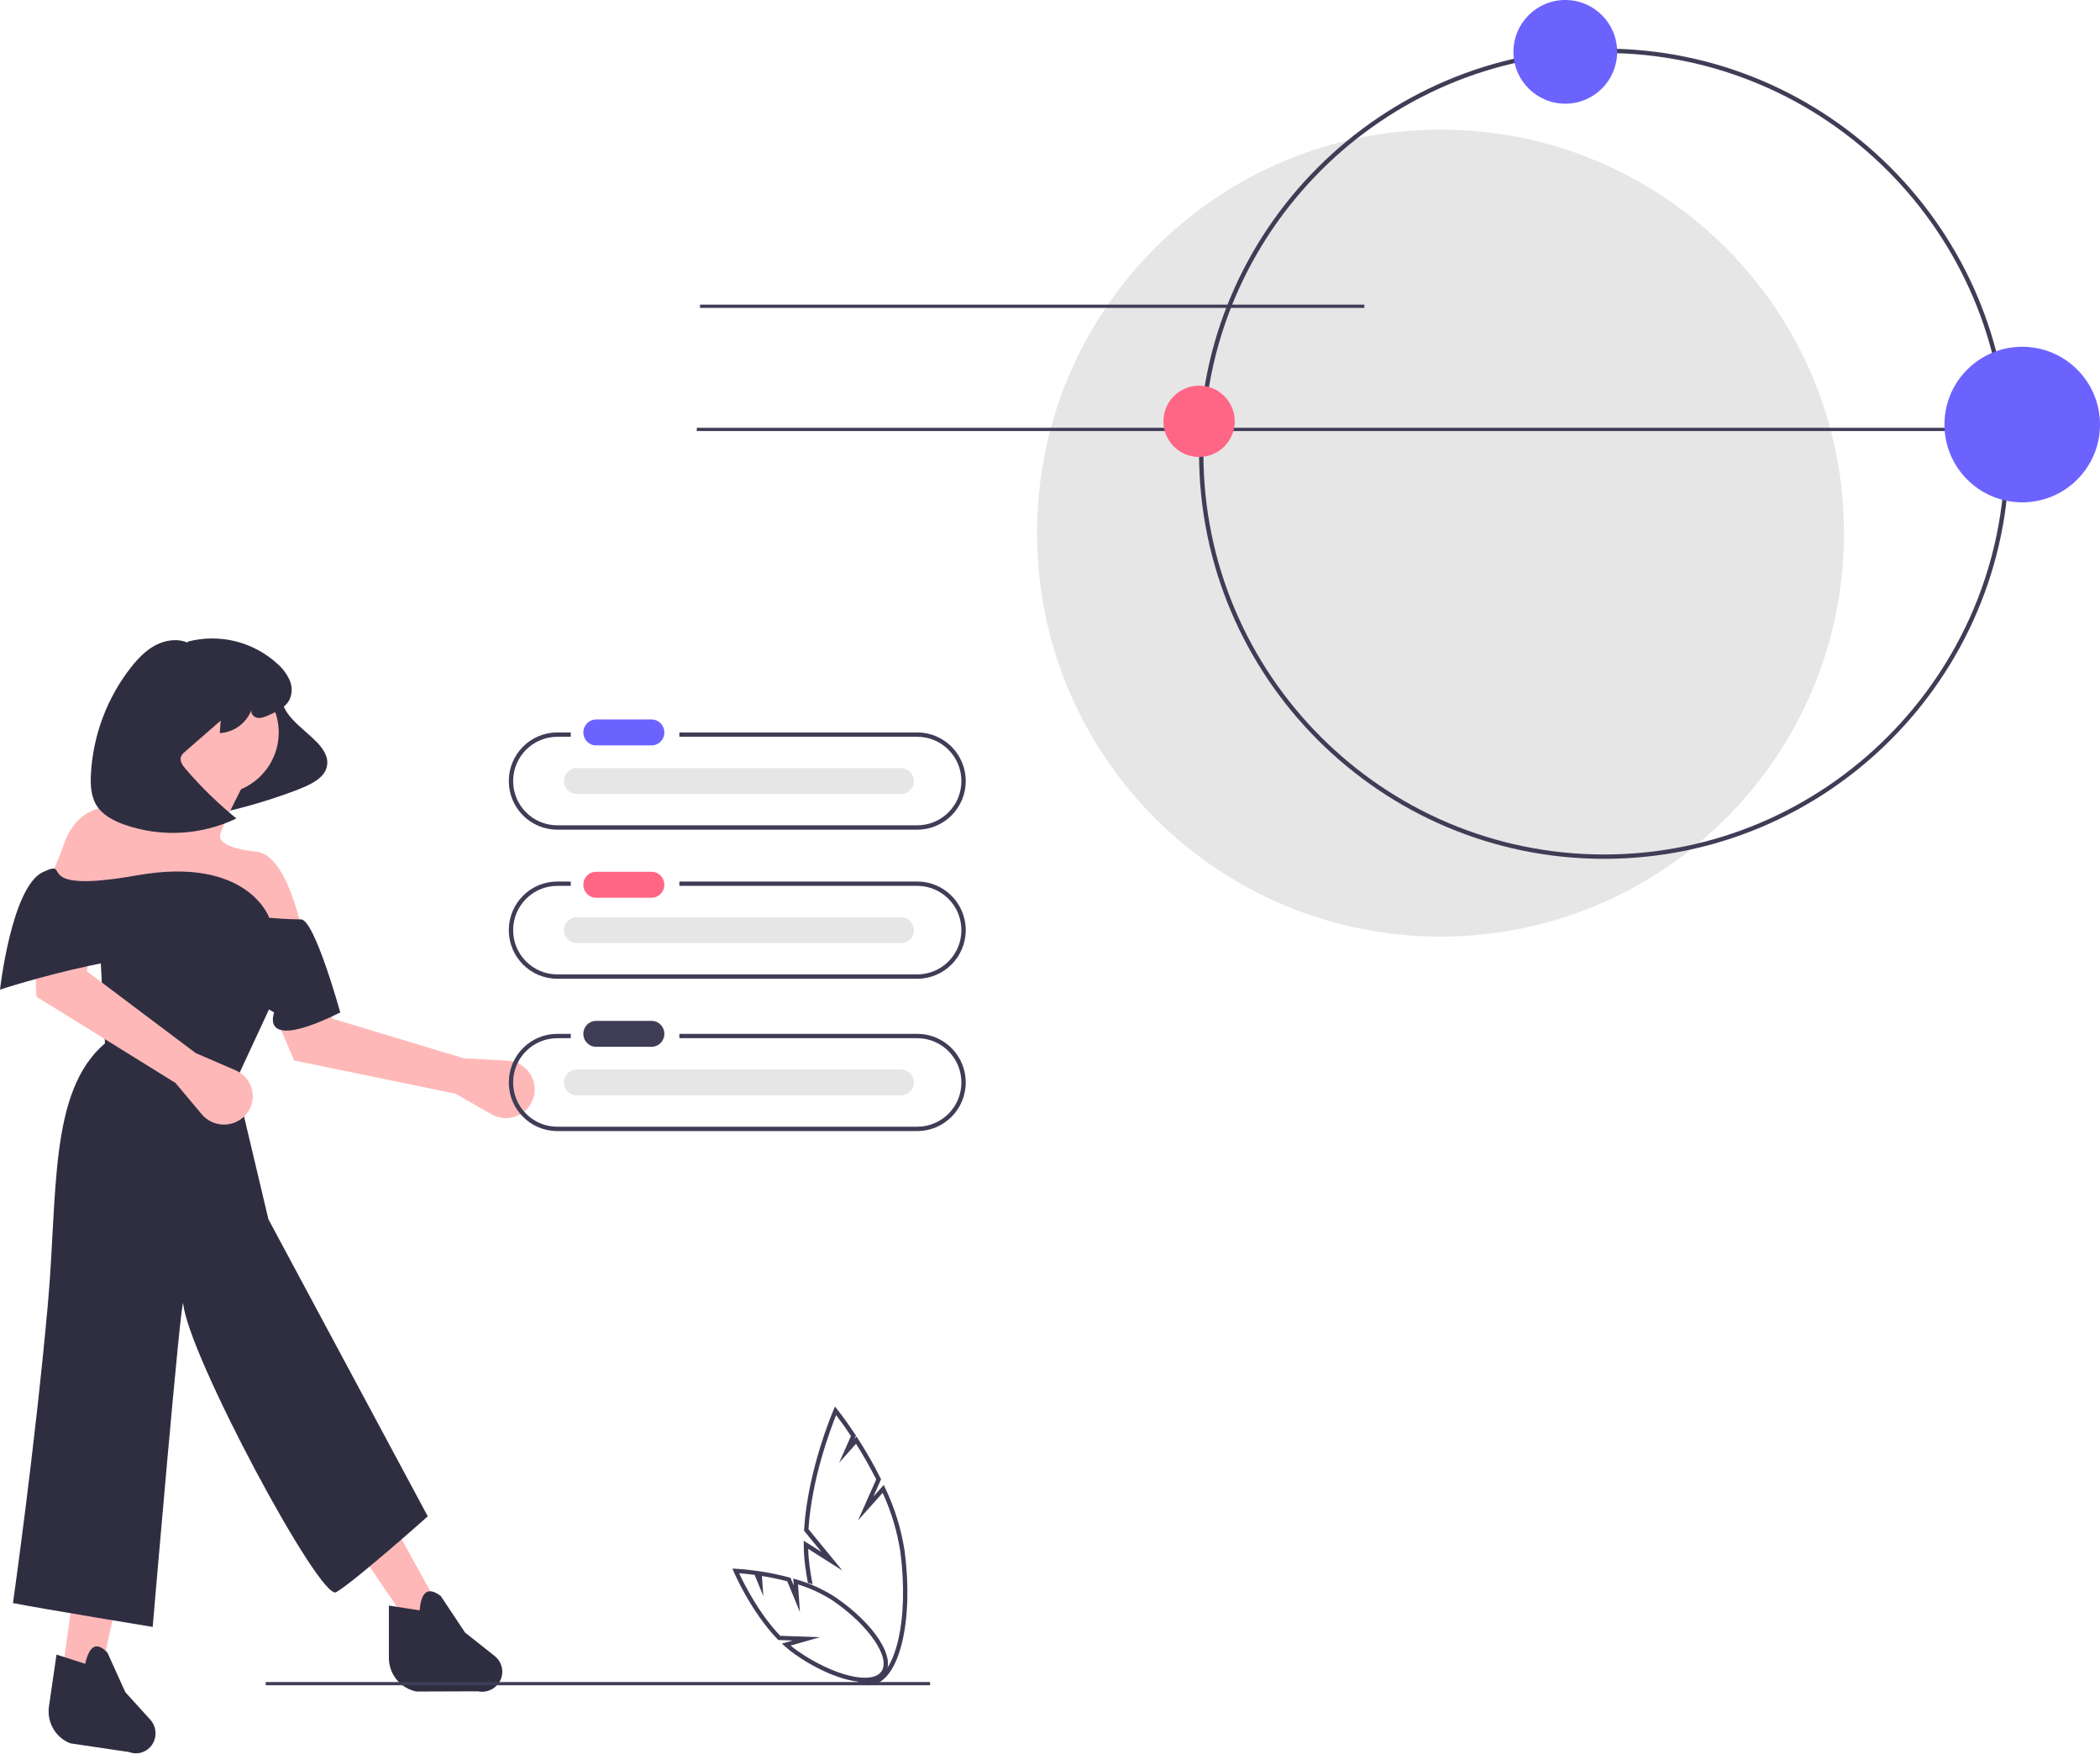
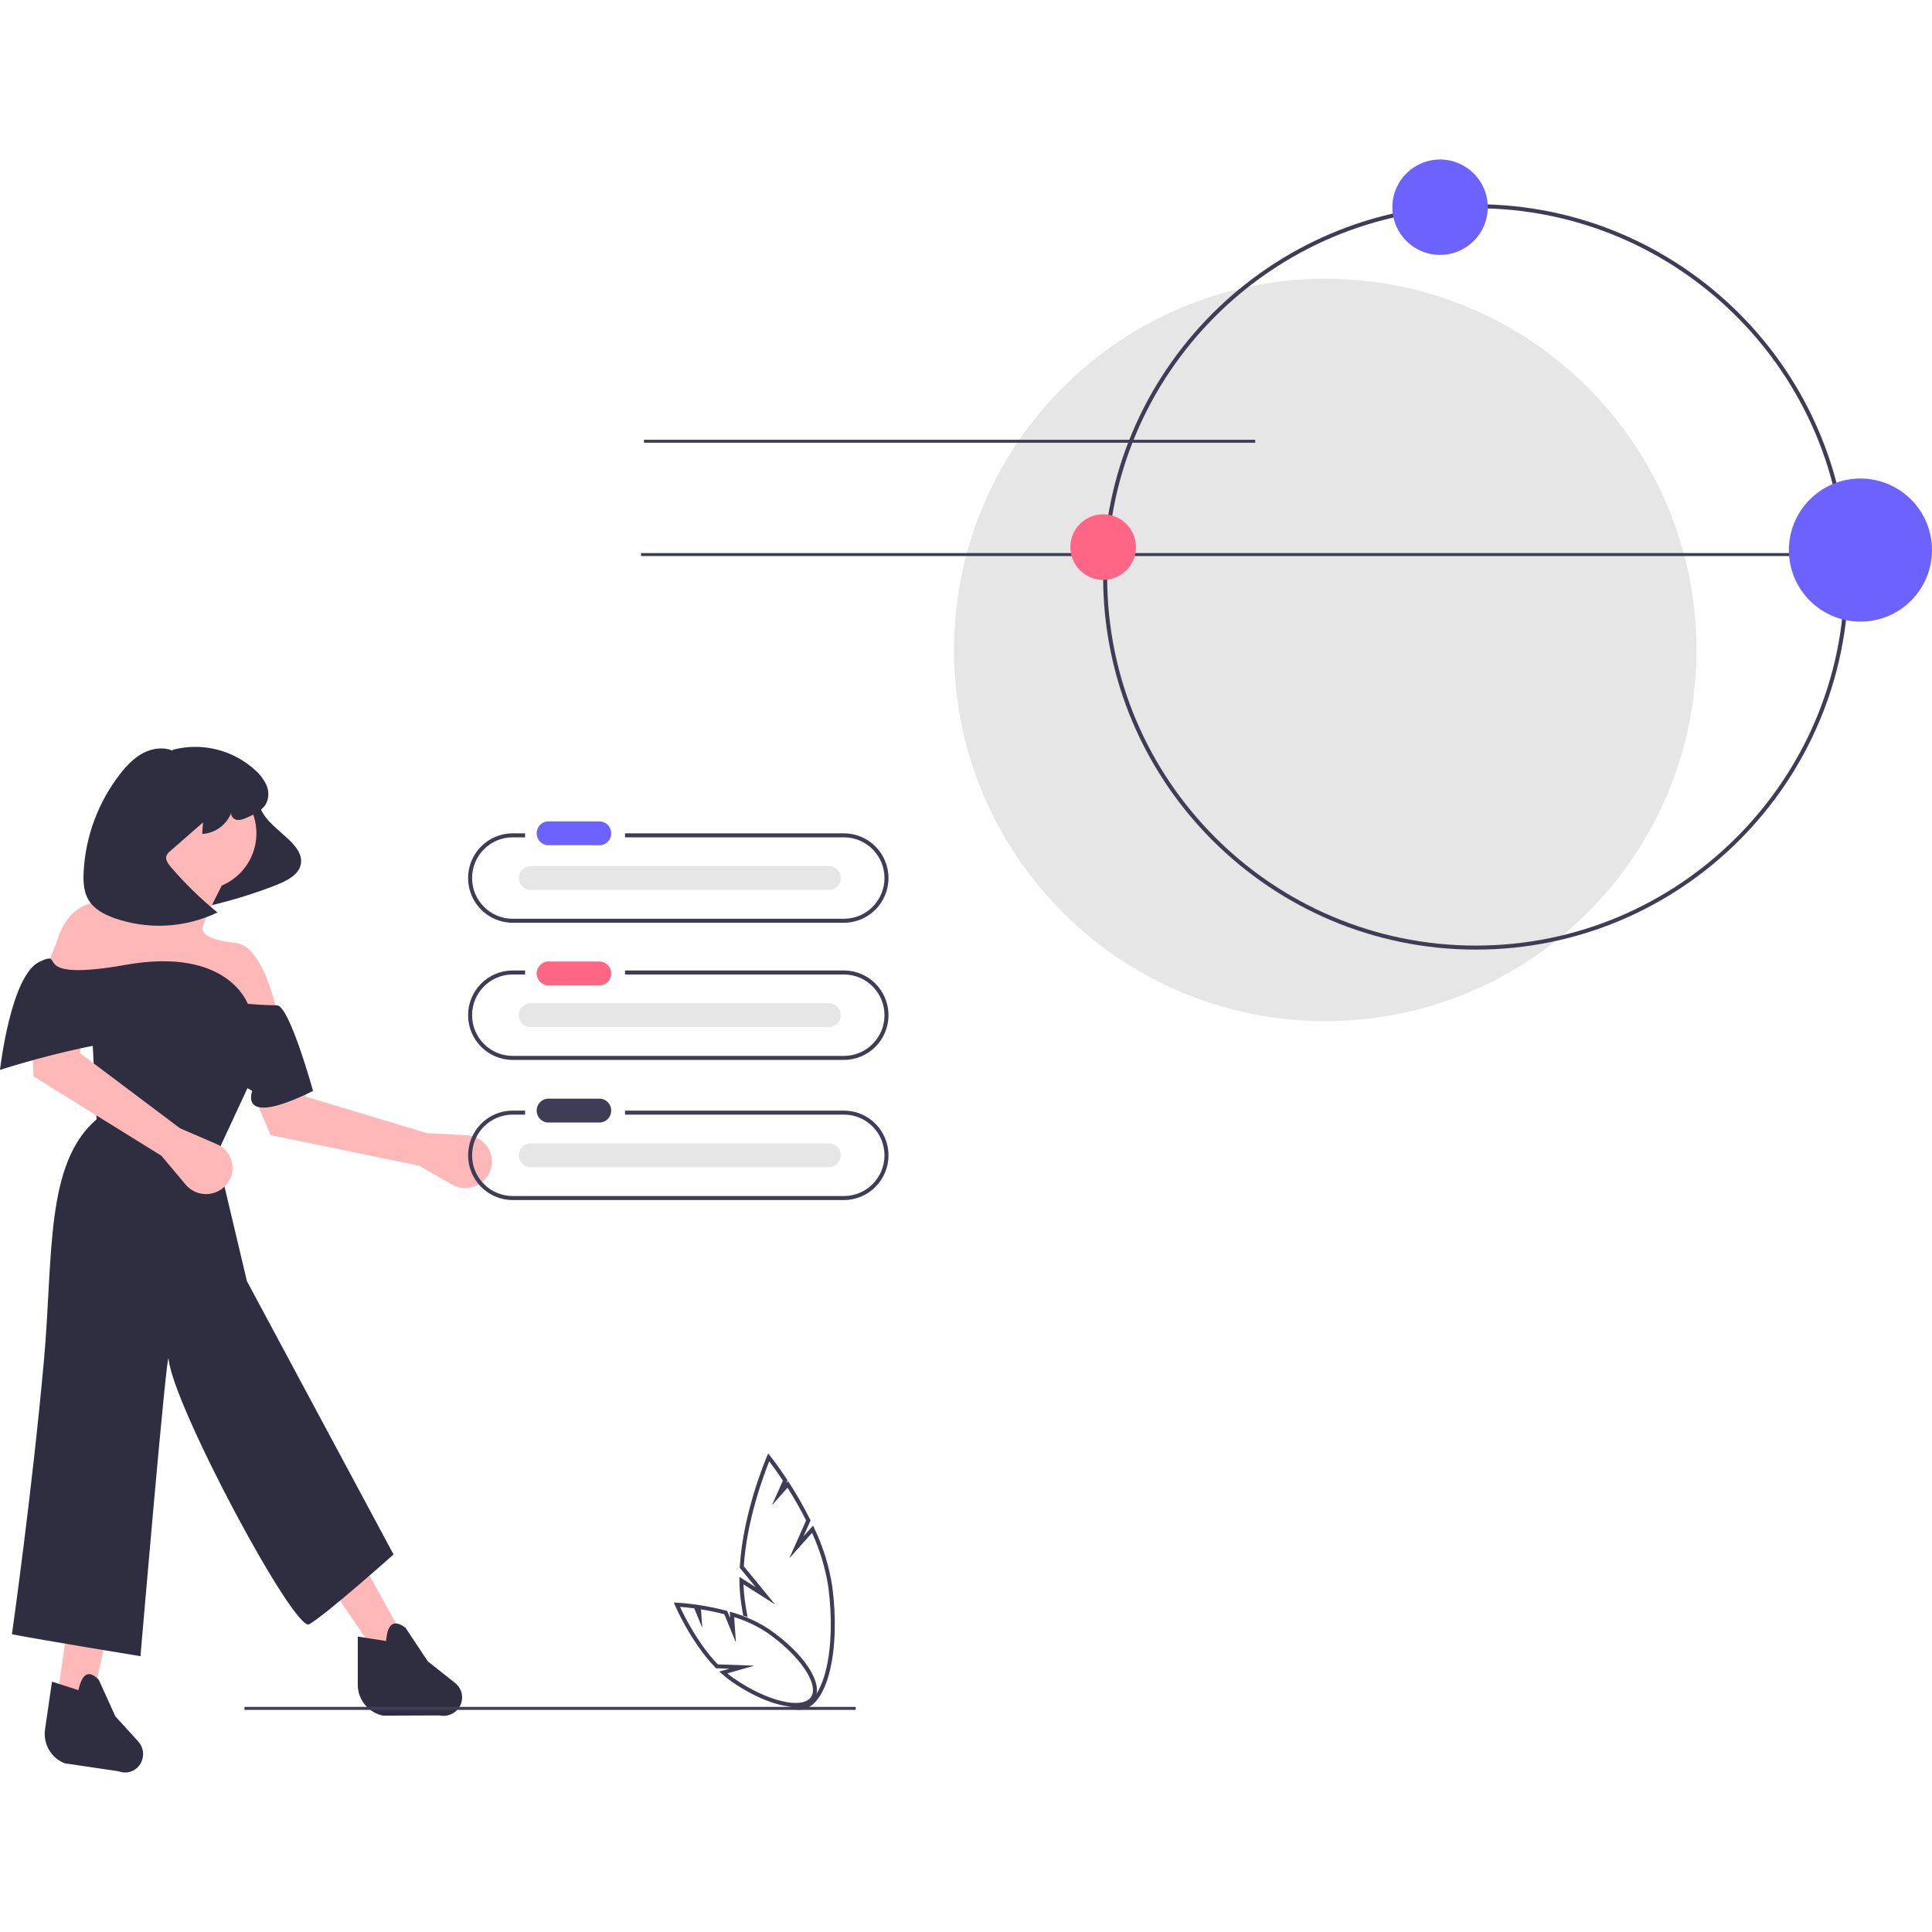
- <svg xmlns="http://www.w3.org/2000/svg" width="648px" height="541px" viewBox="0 0 648 541" version="1.1">
+ <svg xmlns="http://www.w3.org/2000/svg" width="450" height="450" viewBox="0 0 648 541" version="1.1">
  <g id="Homepage-" stroke="none" stroke-width="1" fill="none" fill-rule="evenodd">
    <g id="Homepage-Design-" transform="translate(-169, -1262)" fill-rule="nonzero">
      <g id="undraw_processing_thoughts_d8ha" transform="translate(169, 1262)">
        <path d="M140.541,337.47 L151.648,343.821 C153.923,345.122 156.658,345.359 159.124,344.469 C161.591,343.58 163.538,341.654 164.448,339.205 L164.448,339.205 C165.428,336.565 165.09,333.618 163.538,331.265 C161.985,328.911 159.402,327.431 156.577,327.277 L143.128,326.541 L102.612,314.337 L96.08,290 L79,299.547 L90.744,327.216 L140.541,337.47 Z" id="Path" fill="#FFB8B8" />
        <path d="M88.691,210.239 C86.079,213.212 86.55,216.787 88.453,219.69 C90.356,222.592 93.522,225.007 96.293,227.568 C98.073,229.214 99.72,230.96 100.517,232.939 C101.414,235.005 101.043,237.405 99.565,239.101 C97.75,241.256 94.371,242.714 91.073,243.965 C81.643,247.516 71.912,250.205 62,252 C70.35,242.207 74.53,231.179 73.918,220.556 C73.79,218.326 73.46,216.076 74.235,213.841 C75.316,211.121 77.633,209.086 80.463,208.372 C83.782,207.415 88.154,208.362 88.663,210.544" id="Path" fill="#2F2E41" />
        <polygon id="Path" fill="#FFB8B8" points="19 517.49 30.77 518 54 411 33.84 411.864" />
        <polygon id="Path" fill="#FFB8B8" points="135 494.974 125.351 500 65 411.377 84.22 403" />
        <circle id="Oval" fill="#FFB8B8" cx="67" cy="226" r="19" />
        <path d="M57.83,237 C57.83,237 51.208,250.626 42.038,250.122 C42.038,250.122 24.717,243.056 19.113,262.234 L13,277.374 L94,291 C94,291 89.415,263.243 78.717,262.738 C78.717,262.738 66.491,261.729 68.019,257.187 C69.547,252.645 75.151,242.047 75.151,242.047 L57.83,237 Z" id="Path" fill="#FFB8B8" />
        <path d="M84.976,307.226 L72.723,333.592 L82.821,376.209 L132,467.876 C132,467.876 109.351,488.058 103.705,491.294 C98.808,494.102 58.036,417.991 56.547,402.304 C56.056,397.127 47.116,502 47.116,502 C47.116,502 13.412,496.476 4,494.64 C4,494.64 10.781,446.939 14.779,402.304 C17.861,367.898 15.058,336.718 32.392,321.93 L30.861,292.521 L71.702,291 L84.976,307.226 Z" id="Path" fill="#2F2E41" />
        <path d="M21.71,537.918 L39.853,540.61 C42.766,541.72 46.027,540.388 47.389,537.532 L47.389,537.532 C48.482,535.24 48.084,532.497 46.386,530.628 L38.686,522.152 L33.143,509.929 C29.829,506.468 27.563,507.692 26.296,513.377 L17.436,510.534 L15.113,526.494 C14.396,531.416 17.147,536.18 21.71,537.918 L21.71,537.918 Z" id="Path" fill="#2F2E41" />
        <path d="M128.462,521.93 L147.449,521.864 C150.598,522.525 153.74,520.712 154.709,517.674 L154.709,517.674 C155.487,515.236 154.67,512.575 152.653,510.978 L143.5,503.732 L136,492.444 C132.089,489.512 129.95,491.068 129.5,496.898 L120,495.413 L120,511.594 C120,516.584 123.528,520.894 128.462,521.93 L128.462,521.93 Z" id="Path" fill="#2F2E41" />
        <path d="M57.951,198.321 C54.787,196.932 51.022,197.477 47.968,199.094 C44.913,200.711 42.473,203.291 40.336,206.016 C32.982,215.448 28.693,226.925 28.052,238.89 C27.885,242.16 28.042,245.617 29.736,248.415 C31.599,251.489 35.007,253.253 38.384,254.455 C49.703,258.418 62.123,257.732 72.942,252.545 C67.253,247.91 61.989,242.772 57.214,237.193 C56.319,236.148 55.383,234.805 55.839,233.504 C56.125,232.871 56.569,232.323 57.128,231.913 L68.095,222.344 L67.819,226.215 C72.276,225.954 76.151,223.051 77.675,218.834 C77.146,219.906 78.155,221.223 79.322,221.464 C80.488,221.706 81.669,221.222 82.764,220.749 C85.417,219.602 88.299,218.236 89.476,215.586 C90.225,213.697 90.169,211.583 89.321,209.738 C88.469,207.915 87.255,206.288 85.752,204.957 C78.256,198.003 67.745,195.378 57.881,197.994" id="Path" fill="#2F2E41" />
        <path d="M54.129,334.139 L62.267,343.827 C63.933,345.811 66.404,346.972 69.019,347 C71.635,347.027 74.13,345.919 75.839,343.971 L75.839,343.971 C77.683,341.87 78.403,339.032 77.781,336.325 C77.158,333.617 75.267,331.362 72.684,330.247 L60.385,324.937 L26.847,299.722 L29.302,275 L10,277.937 L11.241,307.53 L54.129,334.139 Z" id="Path" fill="#FFB8B8" />
        <path d="M105,312.403 C105,312.403 97.064,283.676 92.876,283.682 C88.689,283.689 83.083,283.185 83.083,283.185 C83.083,283.185 76.456,264.043 42.306,270.088 C8.155,276.133 22.937,264.547 13.252,269.08 C3.568,273.614 0,305.35 0,305.35 C0,305.35 52.5,288.223 63.714,297.794 C70.153,303.36 77.156,308.256 84.612,312.403 C84.612,312.403 79.515,324.997 105,312.403 Z" id="Path" fill="#2F2E41" />
        <rect id="Rectangle" fill="#3F3D56" x="82" y="519" width="205" height="1" />
        <circle id="Oval" fill="#E6E6E6" cx="444.5" cy="164.5" r="124.5" />
        <rect id="Rectangle" fill="#3F3D56" x="216" y="94" width="205" height="1" />
        <rect id="Rectangle" fill="#3F3D56" x="215" y="132" width="404" height="1" />
        <path d="M495,265 C426.075,265 370,208.925 370,140 C370,71.075 426.075,15 495,15 C563.925,15 620,71.075 620,140 C620,208.925 563.925,265 495,265 Z M495,16.344 C426.816,16.344 371.344,71.816 371.344,140 C371.344,208.184 426.816,263.656 495,263.656 C563.184,263.656 618.656,208.184 618.656,140 C618.656,71.816 563.184,16.344 495,16.344 Z" id="Shape" fill="#3F3D56" />
        <circle id="Oval" fill="#6C63FF" cx="483" cy="16" r="16" />
        <circle id="Oval" fill="#FF6584" cx="370" cy="130" r="11" />
        <circle id="Oval" fill="#6C63FF" cx="624" cy="131" r="24" />
        <path d="M283.034,226 L209.633,226 L209.633,227.344 L283.034,227.344 C290.559,227.344 296.659,233.458 296.659,241 C296.659,248.542 290.559,254.656 283.034,254.656 L171.966,254.656 C164.441,254.656 158.341,248.542 158.341,241 C158.341,233.458 164.441,227.344 171.966,227.344 L176.117,227.344 L176.117,226 L171.966,226 C163.701,226 157,232.716 157,241 C157,249.284 163.701,256 171.966,256 L283.034,256 C291.299,256 298,249.284 298,241 C298,232.716 291.299,226 283.034,226 Z" id="Path" fill="#3F3D56" />
        <path d="M283.034,272 L209.633,272 L209.633,273.344 L283.034,273.344 C290.559,273.344 296.659,279.458 296.659,287 C296.659,294.542 290.559,300.656 283.034,300.656 L171.966,300.656 C164.441,300.656 158.341,294.542 158.341,287 C158.341,279.458 164.441,273.344 171.966,273.344 L176.117,273.344 L176.117,272 L171.966,272 C163.701,272 157,278.716 157,287 C157,295.284 163.701,302 171.966,302 L283.034,302 C291.299,302 298,295.284 298,287 C298,278.716 291.299,272 283.034,272 Z" id="Path" fill="#3F3D56" />
        <path d="M283.034,319 L209.633,319 L209.633,320.344 L283.034,320.344 C290.559,320.344 296.659,326.458 296.659,334 C296.659,341.542 290.559,347.656 283.034,347.656 L171.966,347.656 C164.441,347.656 158.341,341.542 158.341,334 C158.341,326.458 164.441,320.344 171.966,320.344 L176.117,320.344 L176.117,319 L171.966,319 C163.701,319 157,325.716 157,334 C157,342.284 163.701,349 171.966,349 L283.034,349 C291.299,349 298,342.284 298,334 C298,325.716 291.299,319 283.034,319 Z" id="Path" fill="#3F3D56" />
        <path d="M183.851,222.001 C181.714,222.037 180,223.817 180,226 C180,228.183 181.714,229.963 183.851,230 L201.031,230 C203.189,230.029 204.964,228.27 204.999,226.066 C205.035,223.862 203.318,222.044 201.16,222.001 C201.117,222 201.074,222 201.031,222.001 L183.851,222.001 Z" id="be0e5baf-e5ec-4f16-9492-7d4921bb2c9b" fill="#6C63FF" />
        <path d="M183.851,269.001 C181.714,269.037 180,270.817 180,273 C180,275.183 181.714,276.963 183.851,277 L201.031,277 C203.189,277.029 204.964,275.27 204.999,273.066 C205.035,270.862 203.318,269.044 201.16,269.001 C201.117,269 201.074,269 201.031,269.001 L183.851,269.001 Z" id="f5faaf73-4e1d-4e3d-a937-9f255bff3911" fill="#FF6584" />
        <path d="M183.851,315.001 C181.714,315.036 180,316.817 180,319 C180,321.184 181.714,322.964 183.851,323 L201.025,323 C203.185,323.033 204.964,321.273 204.999,319.066 C205.035,316.858 203.314,315.039 201.153,315.001 C201.11,315 201.068,315 201.025,315.001 L183.851,315.001 Z" id="bdcbecaa-58f8-42a6-983f-c76dd899917c" fill="#3F3D56" />
        <path d="M177.923,237.001 C175.746,237.037 174,238.817 174,241 C174,243.183 175.746,244.963 177.923,244.999 L277.935,244.999 C279.363,245.026 280.696,244.287 281.431,243.06 C282.166,241.832 282.191,240.305 281.496,239.054 C280.802,237.804 279.494,237.02 278.066,237.001 C278.023,237 277.979,237 277.935,237.001 L177.923,237.001 Z" id="bbcd49d7-9efc-41e7-bbf8-c6009cf796dd" fill="#E6E6E6" />
        <path d="M177.923,283.001 C175.746,283.037 174,284.817 174,287 C174,289.183 175.746,290.963 177.923,290.999 L277.935,290.999 C279.363,291.026 280.696,290.287 281.431,289.06 C282.166,287.832 282.191,286.305 281.496,285.054 C280.802,283.804 279.494,283.02 278.066,283.001 C278.023,283 277.979,283 277.935,283.001 L177.923,283.001 Z" id="b24c44c6-9087-448d-956a-9230903e4c37" fill="#E6E6E6" />
        <path d="M177.923,330.001 C175.746,330.037 174,331.817 174,334 C174,336.183 175.746,337.963 177.923,337.999 L277.935,337.999 C279.363,338.026 280.696,337.287 281.431,336.059 C282.166,334.832 282.191,333.305 281.496,332.054 C280.802,330.804 279.494,330.02 278.066,330.001 C278.023,330 277.979,330 277.935,330.001 L177.923,330.001 Z" id="f49c9183-be6f-4e21-8191-a3b3cb38d75e" fill="#E6E6E6" />
        <path d="M279.147,478.612 C278.107,471.84 276.079,465.261 273.128,459.091 L272.698,458.192 L269.503,461.771 L271.87,456.441 L271.715,456.131 C269.626,451.954 267.311,447.895 264.78,443.975 L264.311,443.249 L263.684,443.95 L264.123,442.963 L263.903,442.63 C260.769,437.881 258.36,434.877 258.336,434.846 L257.655,434 L257.217,435.009 C257.137,435.194 249.177,453.723 248.123,472.032 L248.106,472.317 L253.463,478.858 L248,475.394 L248.009,476.651 C248.026,478.803 248.171,480.952 248.444,483.086 C248.684,484.922 248.967,486.714 249.293,488.463 C249.81,488.479 250.312,488.638 250.746,488.921 C250.368,486.967 250.043,484.958 249.769,482.896 C249.558,481.249 249.425,479.576 249.373,477.908 L259.94,484.611 L249.475,471.832 C250.428,456.353 256.342,440.757 258.002,436.64 C258.893,437.808 260.574,440.074 262.585,443.101 L258.929,451.333 L264.141,445.496 C266.4,449.049 268.481,452.714 270.376,456.478 L264.748,469.154 L272.358,460.629 C275.016,466.404 276.856,472.528 277.824,478.821 C279.156,488.985 278.896,498.749 277.092,506.315 C275.364,513.562 272.318,518.017 268.735,518.538 C267.997,518.64 267.247,518.595 266.527,518.405 C265.95,518.819 265.255,519.034 264.546,519.016 L264.351,519.016 C265.463,519.639 266.708,519.977 267.979,520 C268.293,520 268.607,519.977 268.918,519.932 C273.13,519.321 276.494,514.606 278.389,506.658 C280.234,498.921 280.504,488.966 279.147,478.612 Z" id="Path" fill="#3F3D56" />
        <path d="M266.799,519 C261.289,519 253.343,516.01 245.463,510.567 C244.303,509.759 243.195,508.881 242.146,507.937 L241.264,507.142 L244.601,506.194 L240.157,506.034 L239.97,505.84 C231.64,497.235 226.457,485.081 226.405,484.96 L226,484 L227.053,484.047 C227.158,484.052 229.662,484.168 233.425,484.695 L233.66,484.728 L233.66,484.726 L234.485,484.849 C237.558,485.31 240.602,485.941 243.604,486.739 L243.924,486.825 L244.925,489.258 L244.773,487.076 L245.692,487.337 C250.046,488.577 254.181,490.468 257.954,492.945 C269.938,501.222 276.57,511.568 273.064,516.505 C271.866,518.193 269.66,518.999 266.799,519 Z M243.957,507.75 C244.689,508.362 245.451,508.944 246.232,509.487 C257.209,517.069 268.994,519.936 271.968,515.749 C274.941,511.561 268.178,501.617 257.199,494.035 C253.813,491.813 250.123,490.076 246.24,488.878 L246.834,497.402 L242.935,487.929 C240.367,487.257 237.739,486.704 235.109,486.282 L235.54,492.468 L232.857,485.949 C230.777,485.667 229.101,485.514 228.082,485.436 C229.472,488.447 234.065,497.744 240.751,504.734 L253.014,505.177 L243.957,507.75 Z" id="Shape" fill="#3F3D56" />
      </g>
    </g>
  </g>
</svg>
